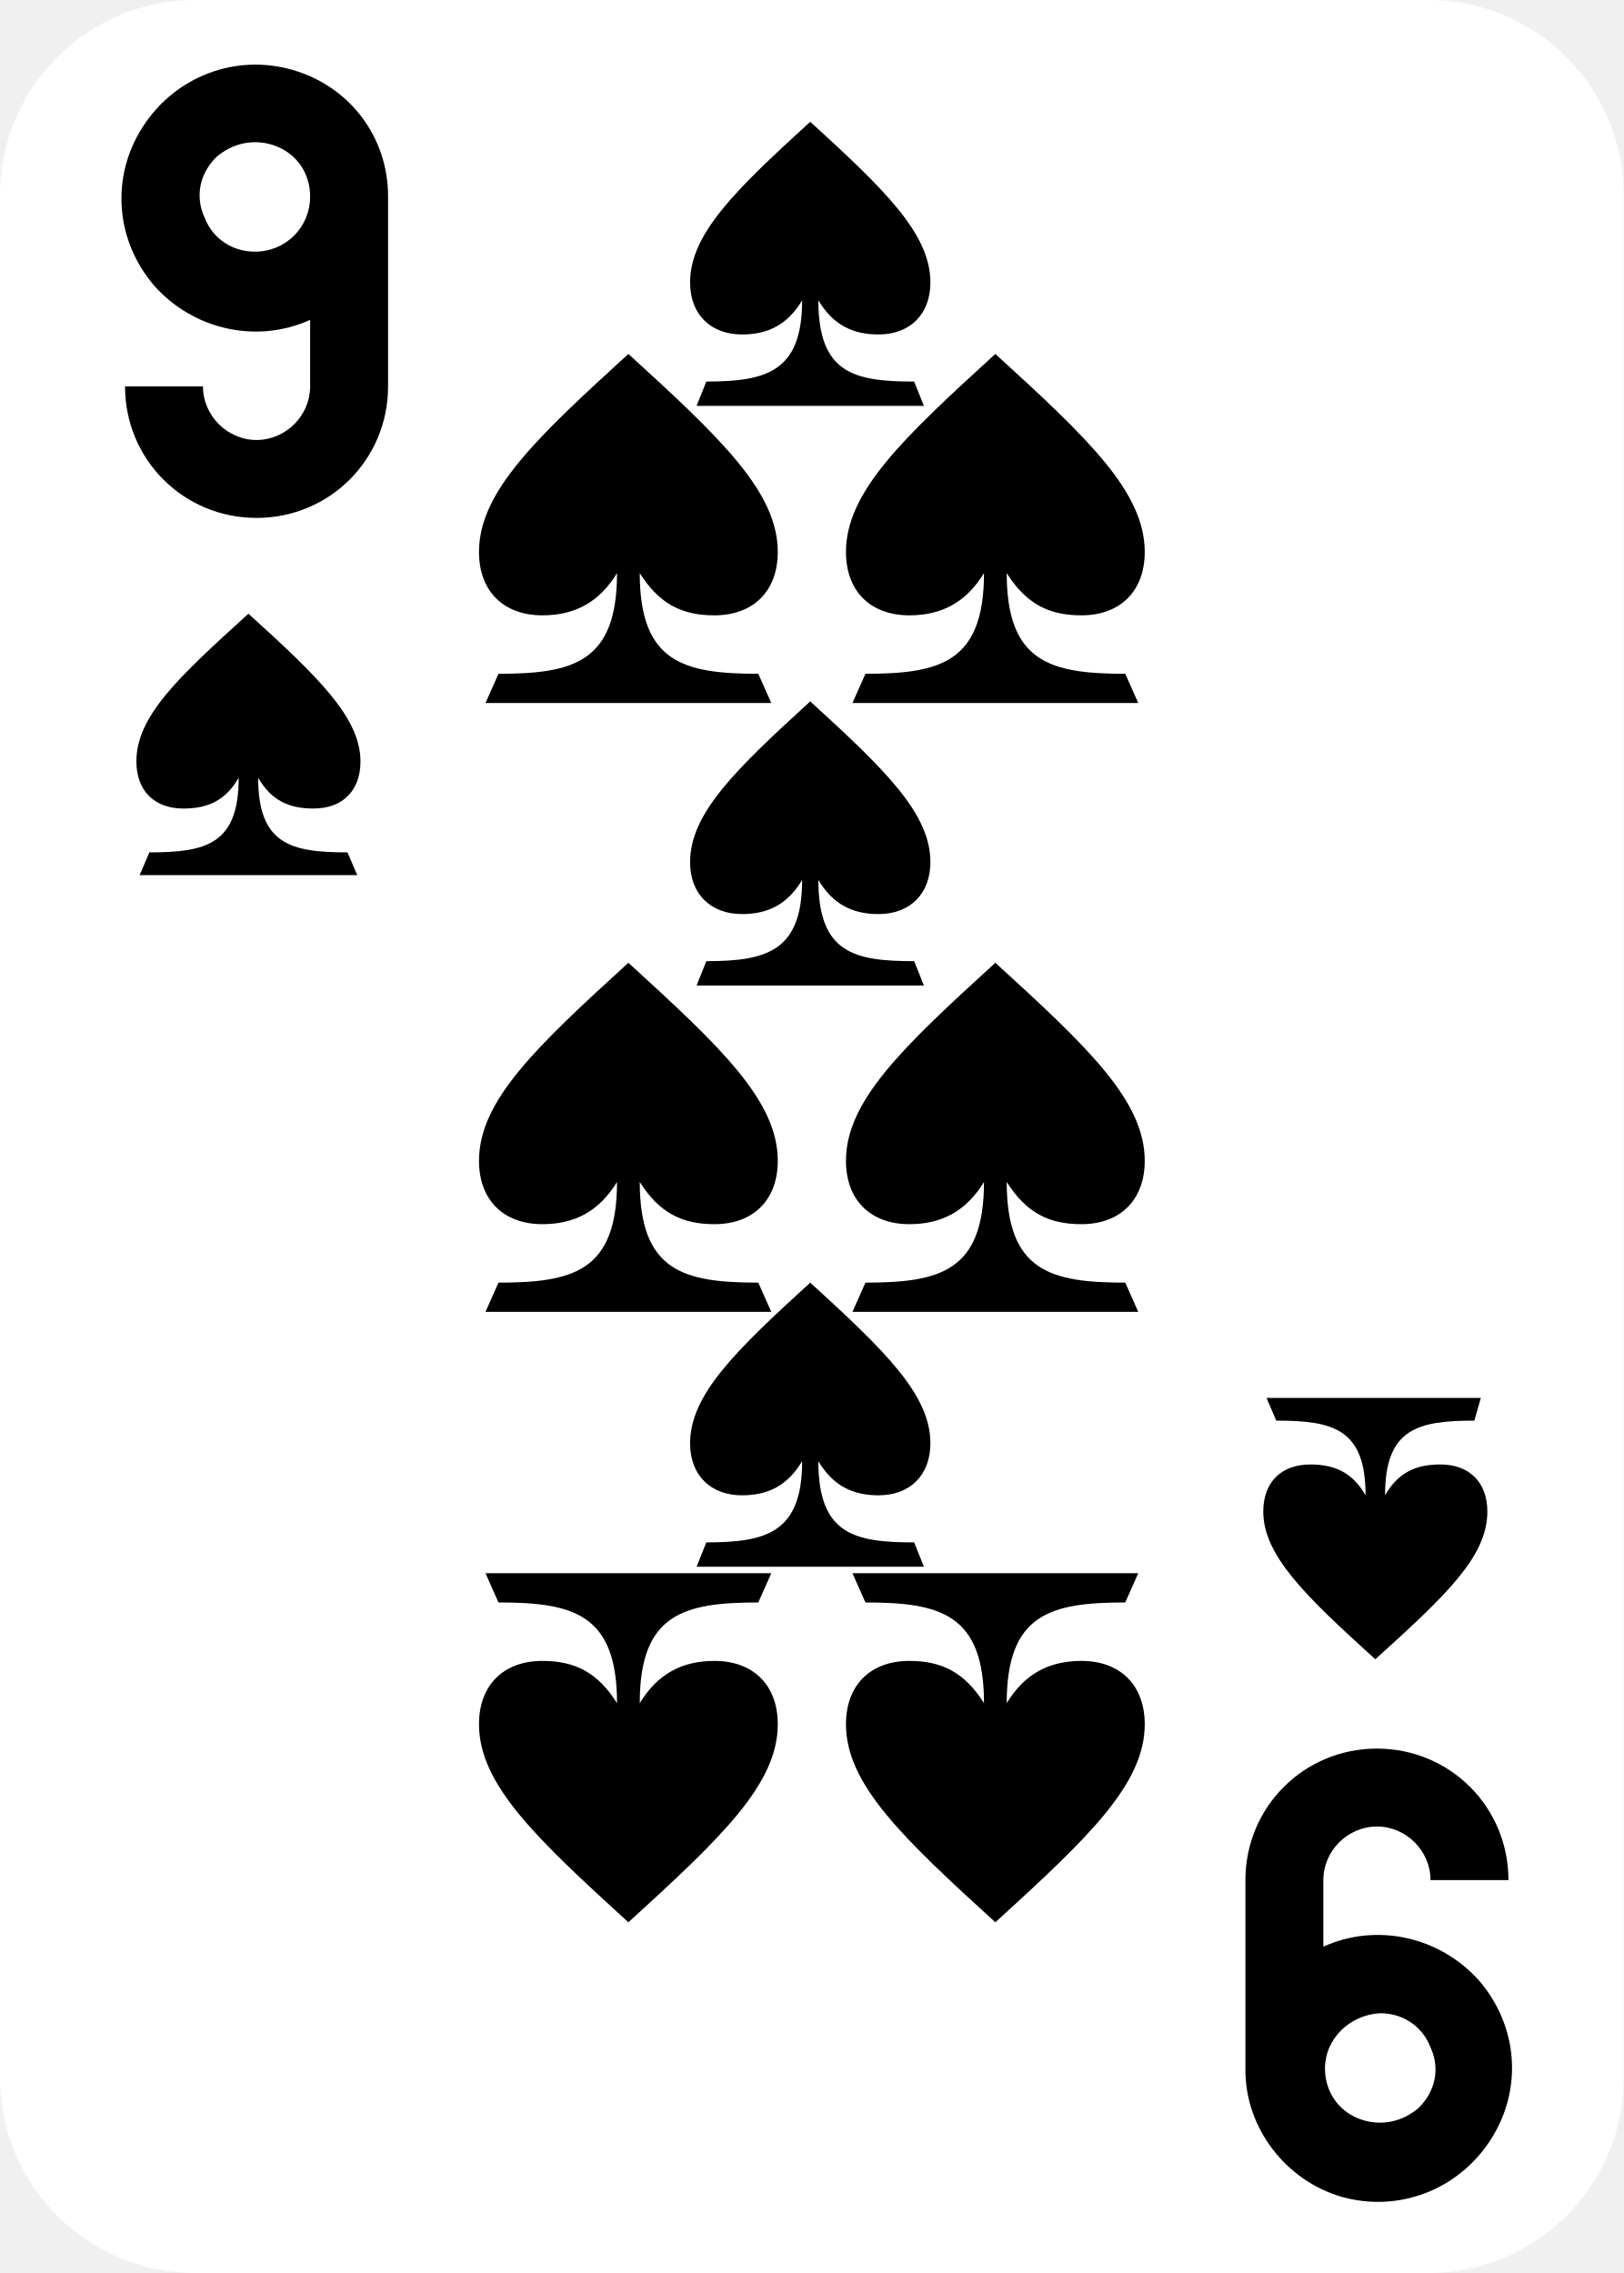
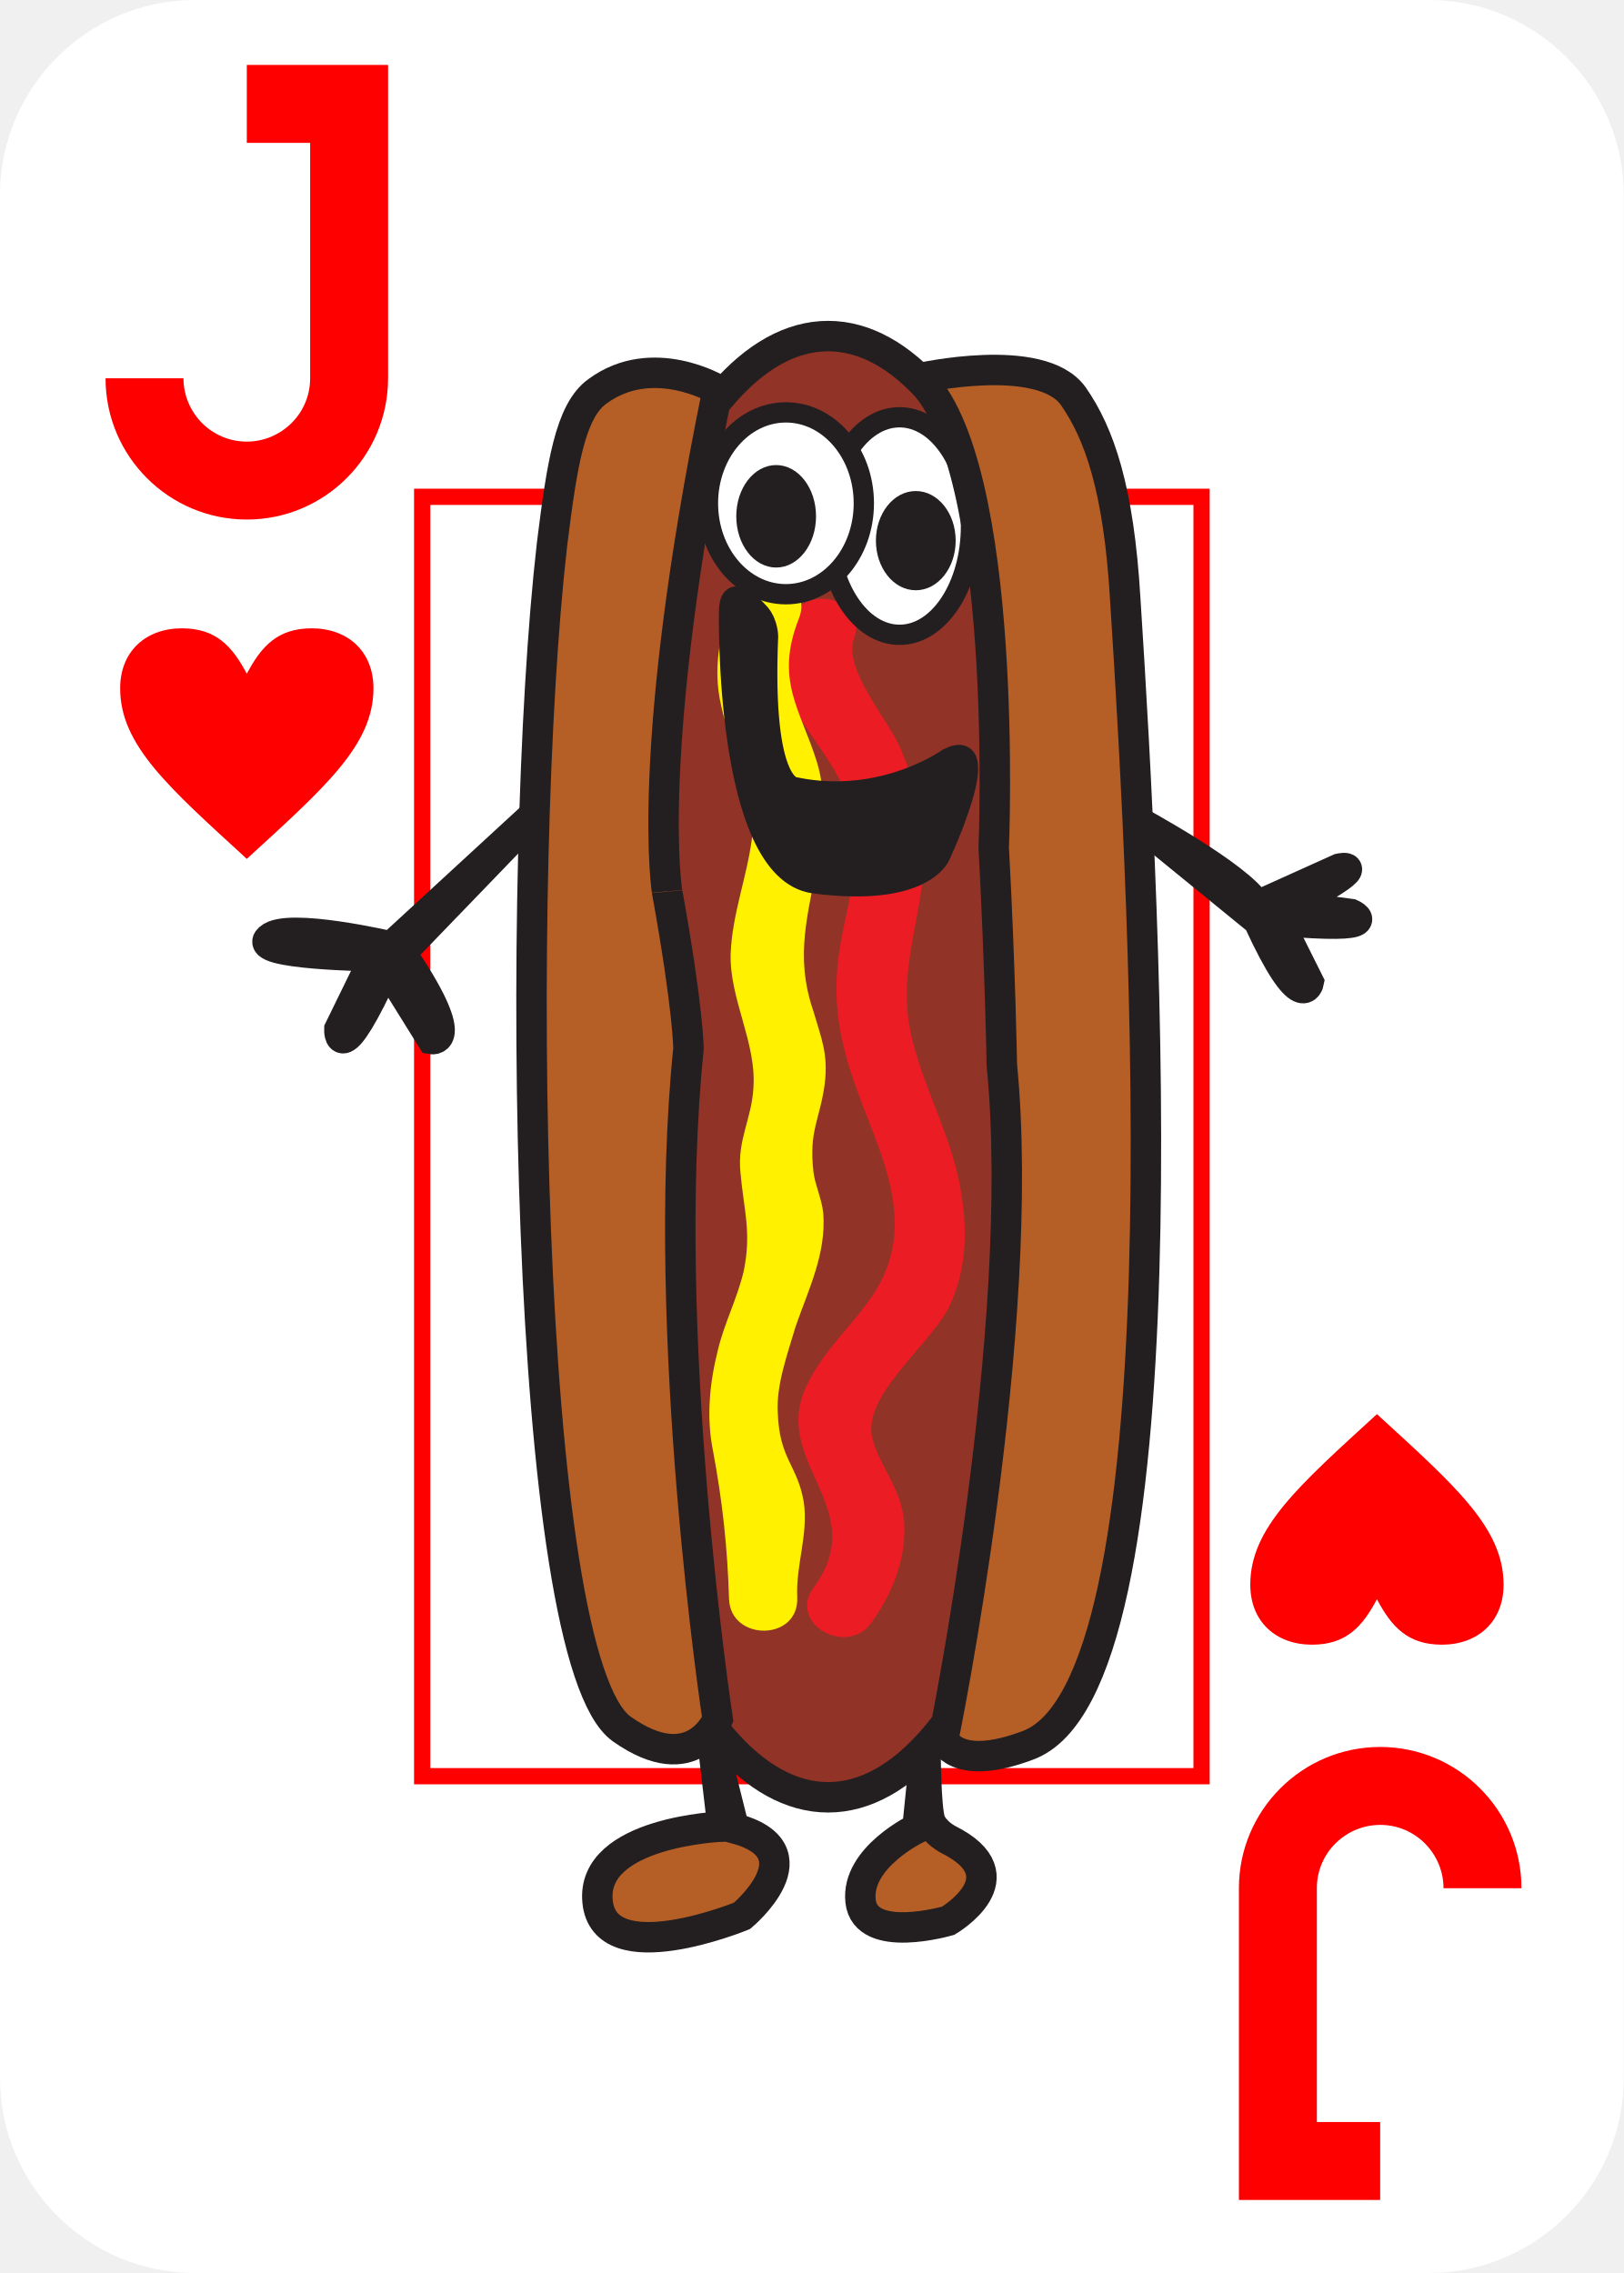
<svg xmlns="http://www.w3.org/2000/svg" version="1.1" id="Layer_1" x="0px" y="0px" viewBox="0 0 100 140" style="enable-background:new 0 0 100 140;" xml:space="preserve">
  <style type="text/css">
	.st0{fill:#FFFFFF;}
+ 	.st1{fill:#FF0000;}
+ 	.st2{fill:none;stroke:#FF0000;stroke-miterlimit:10;}
+ 	.st3{fill:#913327;stroke:#231F20;stroke-width:1.875;stroke-miterlimit:10;}
+ 	.st4{fill:#B55F27;stroke:#231F20;stroke-width:1.875;stroke-miterlimit:10;}
+ 	.st5{fill:#EC1C24;}
+ 	.st6{fill:#FFF100;}
+ 	.st7{fill:#231F20;stroke:#231F20;stroke-width:1.25;stroke-miterlimit:10;}
+ 	.st8{fill:#FFFFFF;stroke:#231F20;stroke-width:1.25;stroke-miterlimit:10;}
+ 	.st9{fill:#231F20;stroke:#231F20;stroke-width:0.312;stroke-miterlimit:10;}
</style>
  <path class="st0" d="M88,140H12c-6.6,0-12-5.4-12-12V12C0,5.4,5.4,0,12,0h76c6.6,0,12,5.4,12,12v116C100,134.6,94.6,140,88,140z" />
  <g>
-     <path d="M9.2,52.5c3.5,0,5.5-0.5,5.5-4.6c-0.8,1.4-1.9,1.9-3.4,1.9c-1.8,0-2.9-1.1-2.9-2.9c0-2.8,2.6-5.2,6.9-9.1   c4.3,3.9,6.9,6.4,6.9,9.1c0,1.8-1.1,2.9-2.9,2.9c-1.5,0-2.6-0.5-3.4-1.9c0,4.1,2,4.6,5.5,4.6l0.6,1.4H8.6L9.2,52.5z" />
+     <path class="st1" d="M23.9,4v19.3c0,4.8-3.9,8.7-8.7,8.7s-8.7-3.9-8.7-8.7h4.8c0,2.1,1.7,3.9,3.9,3.9c2.1,0,3.9-1.7,3.9-3.9V8.8   h-3.9V4H23.9z" />
  </g>
  <g>
-     <path d="M90.8,87.5c-3.5,0-5.5,0.5-5.5,4.6c0.8-1.4,1.9-1.9,3.4-1.9c1.8,0,2.9,1.1,2.9,2.9c0,2.8-2.6,5.2-6.9,9.1   c-4.3-3.9-6.9-6.4-6.9-9.1c0-1.8,1.1-2.9,2.9-2.9c1.5,0,2.6,0.5,3.4,1.9c0-4.1-2-4.6-5.5-4.6L78,86.1h13.2L90.8,87.5z" />
+     <path class="st1" d="M76.3,135.6v-19.3c0-4.8,3.9-8.7,8.7-8.7c4.8,0,8.7,3.9,8.7,8.7h-4.8c0-2.1-1.7-3.9-3.9-3.9   c-2.1,0-3.9,1.7-3.9,3.9v14.4H85v4.8h-8.7V135.6z" />
+   </g>
+   <rect x="26" y="30.6" class="st2" width="48" height="78.8" />
+   <g>
+     <path class="st1" d="M77,97.6c0-3.5,3-6.1,7.8-10.5c4.8,4.4,7.8,7,7.8,10.5c0,2.3-1.6,3.7-3.8,3.7c-2.1,0-3.1-1.1-4-2.8   c-0.9,1.7-1.9,2.8-4,2.8C78.6,101.3,77,99.9,77,97.6z" />
  </g>
  <g>
-     <path d="M30.7,41.5c4.6,0,7.3-0.7,7.3-6.2c-1.1,1.8-2.6,2.6-4.6,2.6c-2.4,0-3.9-1.5-3.9-3.9c0-3.7,3.5-7,9.2-12.2   c5.7,5.2,9.2,8.5,9.2,12.2c0,2.4-1.5,3.9-3.9,3.9c-2,0-3.4-0.7-4.6-2.6c0,5.5,2.7,6.2,7.3,6.2l0.8,1.8H29.9L30.7,41.5z" />
+     <path class="st1" d="M23,42.4c0,3.5-3,6.1-7.8,10.5c-4.8-4.4-7.8-7-7.8-10.5c0-2.3,1.6-3.7,3.8-3.7c2.1,0,3.1,1.1,4,2.8   c0.9-1.7,1.9-2.8,4-2.8C21.4,38.7,23,40.1,23,42.4z" />
  </g>
  <g>
-     <path d="M53.3,41.5c4.6,0,7.3-0.7,7.3-6.2c-1.1,1.8-2.6,2.6-4.6,2.6c-2.4,0-3.9-1.5-3.9-3.9c0-3.7,3.5-7,9.2-12.2   C67,27,70.5,30.3,70.5,34c0,2.4-1.5,3.9-3.9,3.9c-2,0-3.4-0.7-4.6-2.6c0,5.5,2.7,6.2,7.3,6.2l0.8,1.8H52.5L53.3,41.5z" />
-   </g>
-   <g>
-     <path d="M30.7,79c4.6,0,7.3-0.7,7.3-6.2c-1.1,1.8-2.6,2.6-4.6,2.6c-2.4,0-3.9-1.5-3.9-3.9c0-3.7,3.5-7,9.2-12.2   c5.7,5.2,9.2,8.5,9.2,12.2c0,2.4-1.5,3.9-3.9,3.9c-2,0-3.4-0.7-4.6-2.6c0,5.5,2.7,6.2,7.3,6.2l0.8,1.8H29.9L30.7,79z" />
-   </g>
-   <g>
-     <path d="M53.3,79c4.6,0,7.3-0.7,7.3-6.2c-1.1,1.8-2.6,2.6-4.6,2.6c-2.4,0-3.9-1.5-3.9-3.9c0-3.7,3.5-7,9.2-12.2   c5.7,5.2,9.2,8.5,9.2,12.2c0,2.4-1.5,3.9-3.9,3.9c-2,0-3.4-0.7-4.6-2.6c0,5.5,2.7,6.2,7.3,6.2l0.8,1.8H52.5L53.3,79z" />
-   </g>
-   <g>
-     <path d="M43.5,59.2c3.7,0,5.9-0.6,5.9-5c-0.9,1.5-2.1,2.1-3.7,2.1c-1.9,0-3.2-1.2-3.2-3.2c0-3,2.8-5.7,7.4-9.9   c4.6,4.2,7.4,6.9,7.4,9.9c0,1.9-1.2,3.2-3.2,3.2c-1.6,0-2.8-0.6-3.7-2.1c0,4.5,2.2,5,5.9,5l0.6,1.5H42.9L43.5,59.2z" />
-   </g>
-   <g>
-     <path d="M43.5,23.5c3.7,0,5.9-0.6,5.9-5c-0.9,1.5-2.1,2.1-3.7,2.1c-1.9,0-3.2-1.2-3.2-3.2c0-3,2.8-5.7,7.4-9.9   c4.6,4.2,7.4,6.9,7.4,9.9c0,1.9-1.2,3.2-3.2,3.2c-1.6,0-2.8-0.6-3.7-2.1c0,4.5,2.2,5,5.9,5l0.6,1.5H42.9L43.5,23.5z" />
-   </g>
-   <g>
-     <path d="M43.5,95c3.7,0,5.9-0.6,5.9-5c-0.9,1.5-2.1,2.1-3.7,2.1c-1.9,0-3.2-1.2-3.2-3.2c0-3,2.8-5.7,7.4-9.9   c4.6,4.2,7.4,6.9,7.4,9.9c0,1.9-1.2,3.2-3.2,3.2c-1.6,0-2.8-0.6-3.7-2.1c0,4.5,2.2,5,5.9,5l0.6,1.5H42.9L43.5,95z" />
-   </g>
-   <g>
-     <path d="M69.3,98.7c-4.6,0-7.3,0.7-7.3,6.2c1.1-1.8,2.6-2.6,4.6-2.6c2.4,0,3.9,1.5,3.9,3.9c0,3.7-3.5,7-9.2,12.2   c-5.7-5.2-9.2-8.5-9.2-12.2c0-2.4,1.5-3.9,3.9-3.9c2,0,3.4,0.7,4.6,2.6c0-5.5-2.7-6.2-7.3-6.2l-0.8-1.8h17.6L69.3,98.7z" />
-   </g>
-   <g>
-     <path d="M46.7,98.7c-4.6,0-7.3,0.7-7.3,6.2c1.1-1.8,2.6-2.6,4.6-2.6c2.4,0,3.9,1.5,3.9,3.9c0,3.7-3.5,7-9.2,12.2   c-5.7-5.2-9.2-8.5-9.2-12.2c0-2.4,1.5-3.9,3.9-3.9c2,0,3.4,0.7,4.6,2.6c0-5.5-2.7-6.2-7.3-6.2l-0.8-1.8h17.6L46.7,98.7z" />
-   </g>
-   <g>
-     <path d="M23.9,12.1v11.7c0,4.5-3.6,8.1-8.1,8.1s-8.1-3.6-8.1-8.1h4.8c0,1.8,1.5,3.3,3.3,3.3s3.3-1.5,3.3-3.3v-4.1   c-3.3,1.5-7.2,0.6-9.6-2.1c-2.4-2.8-2.7-6.7-0.7-9.8s5.7-4.5,9.2-3.5C21.5,5.3,23.9,8.4,23.9,12.1L23.9,12.1z M19.1,12.1   c0-1.4-0.8-2.6-2.1-3.1s-2.7-0.2-3.7,0.7c-1,1-1.3,2.4-0.7,3.7c0.5,1.3,1.7,2.1,3.1,2.1C17.6,15.5,19.1,14,19.1,12.1z" />
-   </g>
-   <g>
-     <path d="M76.7,127.5v-11.7c0-4.5,3.6-8.1,8.1-8.1s8.1,3.6,8.1,8.1h-4.8c0-1.8-1.5-3.3-3.3-3.3s-3.3,1.5-3.3,3.3v4.1   c3.3-1.5,7.2-0.6,9.6,2.1c2.4,2.8,2.7,6.7,0.7,9.8s-5.7,4.5-9.2,3.5C79.2,134.3,76.7,131.1,76.7,127.5L76.7,127.5z M81.6,127.4   c0,1.4,0.8,2.6,2.1,3.1c1.3,0.5,2.7,0.2,3.7-0.7c1-1,1.3-2.4,0.7-3.7c-0.5-1.3-1.7-2.1-3.1-2.1C83.1,124.1,81.6,125.6,81.6,127.4z" />
+     <ellipse class="st3" cx="51" cy="65.7" rx="16.6" ry="45" />
+     <path class="st4" d="M44.2,24c0,0-4-2.4-7.4,0.1c-1.7,1.2-2.2,4.6-2.8,9.4c-2.3,20-1.8,68.7,4.3,73c4.4,3.1,5.9-0.6,5.9-0.6   s-3.6-23.7-1.8-41.3c0,0,0-2.4-1.3-9.6C41.1,55.1,39.6,46.5,44.2,24z" />
+     <g>
+       <g>
+         <path class="st5" d="M48.6,38.3c-2,5.6,3.1,7.1,4,12.4c0.5,2.9-0.7,5.7-1,8.6c-0.3,2.7,0.2,5.1,1.1,7.6c1,2.9,2.5,5.7,2.4,8.8     c-0.2,4.4-3.5,5.9-5.3,9.4c-2.6,4.9,4,7.7,0.3,12.7c-1.6,2.2,2.1,4.3,3.6,2.1c1.2-1.7,2-3.6,2-5.7c0-2.4-1.5-3.7-2-5.7     c-0.5-2.6,3.4-5.5,4.7-7.9c1.1-2.2,1.2-4.7,0.8-7.1c-0.5-3.3-2.2-6.2-3-9.4c-1-3.9,0.4-6.9,0.7-10.7c0.2-2.6-0.4-4.8-1.4-7.2     c-0.7-1.8-3.6-4.9-2.9-6.9C53.5,36.9,49.5,35.8,48.6,38.3L48.6,38.3z" />
+       </g>
+     </g>
+     <g>
+       <g>
+         <path class="st6" d="M49.1,98.4c-0.1-2,0.7-3.9,0.4-5.9c-0.4-2.3-1.5-2.6-1.6-5.5c-0.1-1.7,0.6-3.6,1.1-5.3     c0.8-2.3,1.9-4.5,1.7-7c-0.1-0.9-0.5-1.7-0.6-2.5c-0.3-2.6,0.4-3.2,0.7-5.5c0.2-1.8-0.2-2.7-0.7-4.4c-1.2-3.5-0.3-6,0.3-9.5     c0.3-2,0.5-4-0.1-5.9c-1-3.2-2.6-5-1.1-8.8c1-2.5-3.1-3.6-4.1-1.1c-0.8,2.1-1.2,4.2-0.7,6.4c0.6,3,2.4,5,1.9,8.3     c-0.3,2.3-1.2,4.6-1.3,7c-0.1,2.8,1.6,5.5,1.4,8.3c-0.1,1.9-1,3.2-0.8,5.2c0.2,2.3,0.7,3.7,0.2,6.1c-0.4,1.7-1.2,3.2-1.6,4.9     c-0.5,2-0.7,4.1-0.3,6.1c0.6,3.2,0.9,6,1,9.2C45,101.1,49.2,101.1,49.1,98.4L49.1,98.4z" />
+       </g>
+     </g>
+     <path class="st7" d="M44.9,37.7c0,0-0.3,15.9,5.2,16.7c6.8,0.9,7.8-1.7,7.8-1.7s3.5-7.5,0.5-6c0,0-4,2.9-9.4,1.8   c0,0-2.1,0.2-1.7-9.3c0,0,0-0.8-0.5-1.4C46,36.9,44.9,36,44.9,37.7z" />
+     <ellipse class="st8" cx="55.4" cy="32.4" rx="4.4" ry="6.7" />
+     <ellipse class="st8" cx="48.4" cy="31" rx="4.8" ry="5.6" />
+     <ellipse class="st9" cx="47.8" cy="31.8" rx="2.3" ry="3" />
+     <ellipse class="st9" cx="56.4" cy="33.3" rx="2.3" ry="2.9" />
+     <path class="st4" d="M43.9,107.4l0.6,5.1c0,0-8.1,0.3-7.7,4.6c0.4,4.4,8.9,0.9,8.9,0.9s4.8-4-0.5-5.4L43.9,107.4z" />
+     <path class="st4" d="M57,107.7l-0.5,4.9c0,0-3.8,1.8-3.5,4.5s5.4,1.2,5.4,1.2s4.6-2.7,0-5c0,0-0.8-0.4-1.1-1.1   C57,111.4,57,107.7,57,107.7z" />
+     <path class="st4" d="M32.9,50.2l-8.8,8.1c0,0-6.4-1.5-7.5-0.5c-1.2,1,6.5,1.1,6.5,1.1l-2.2,4.5c0,0-0.1,2.7,2.9-3.9l2.8,4.5   c0,0,1.9,0.3-1.9-5.3L32.9,50.2z" />
+     <path class="st4" d="M69.9,50.5c0,0,6.5,3.5,7.5,5.3l5.1-2.3c0,0,2.2-0.5-3.1,2.3l3.8,0.5c0,0,2.3,1-4.5,0.4l1.9,3.8   c0,0-0.4,2.1-3.1-3.8L69.9,50.5z" />
+     <path class="st4" d="M56.6,23.3c0,0,7.5-1.7,9.5,1.1c1.6,2.3,2.8,5.7,3.2,12.5c1.3,20.1,3.8,67-6,70.6c-4.5,1.7-5.2-0.4-5.2-0.4   s5.2-25.3,3.6-41.5c0,0-0.1-6-0.5-13.4C61.2,52.2,62.2,28.6,56.6,23.3z" />
  </g>
</svg>
